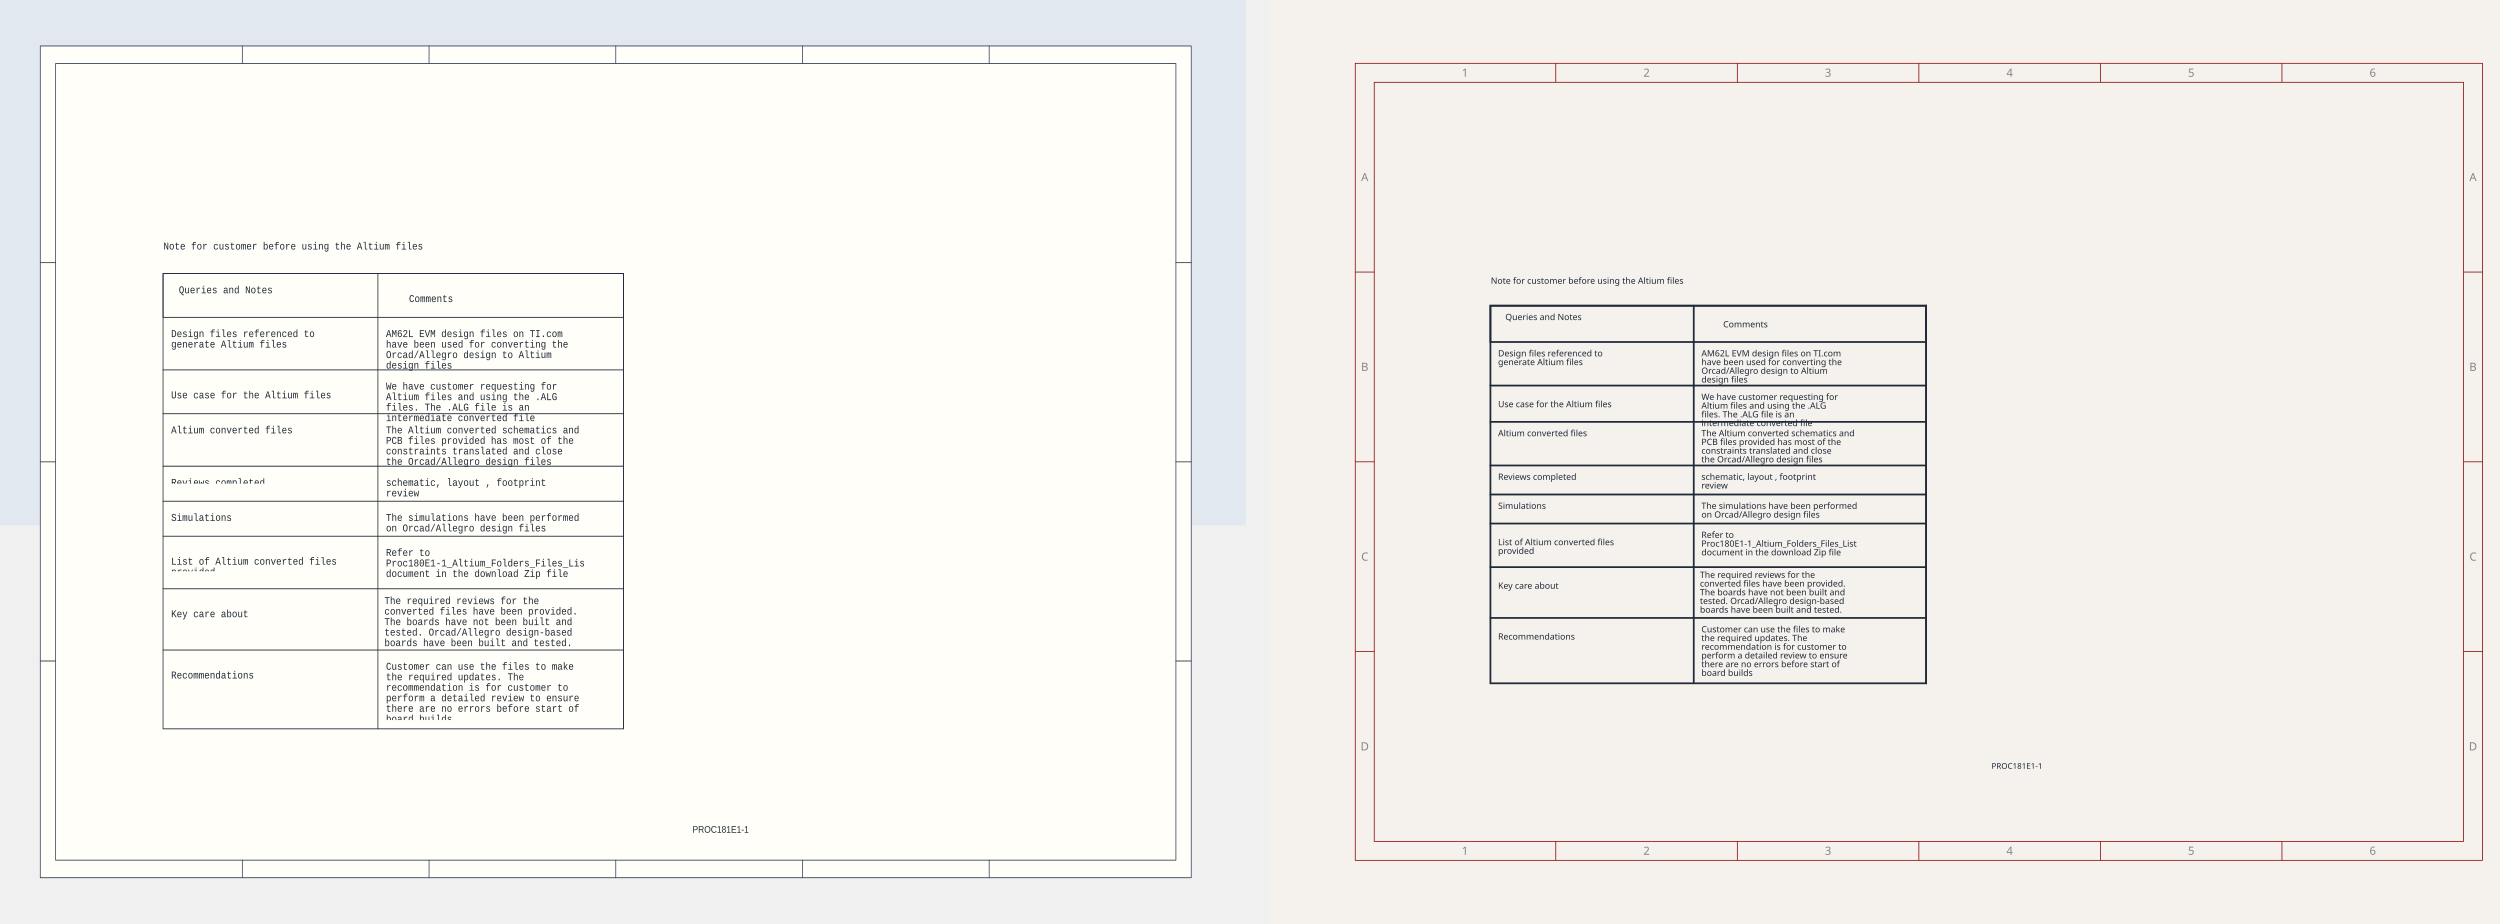
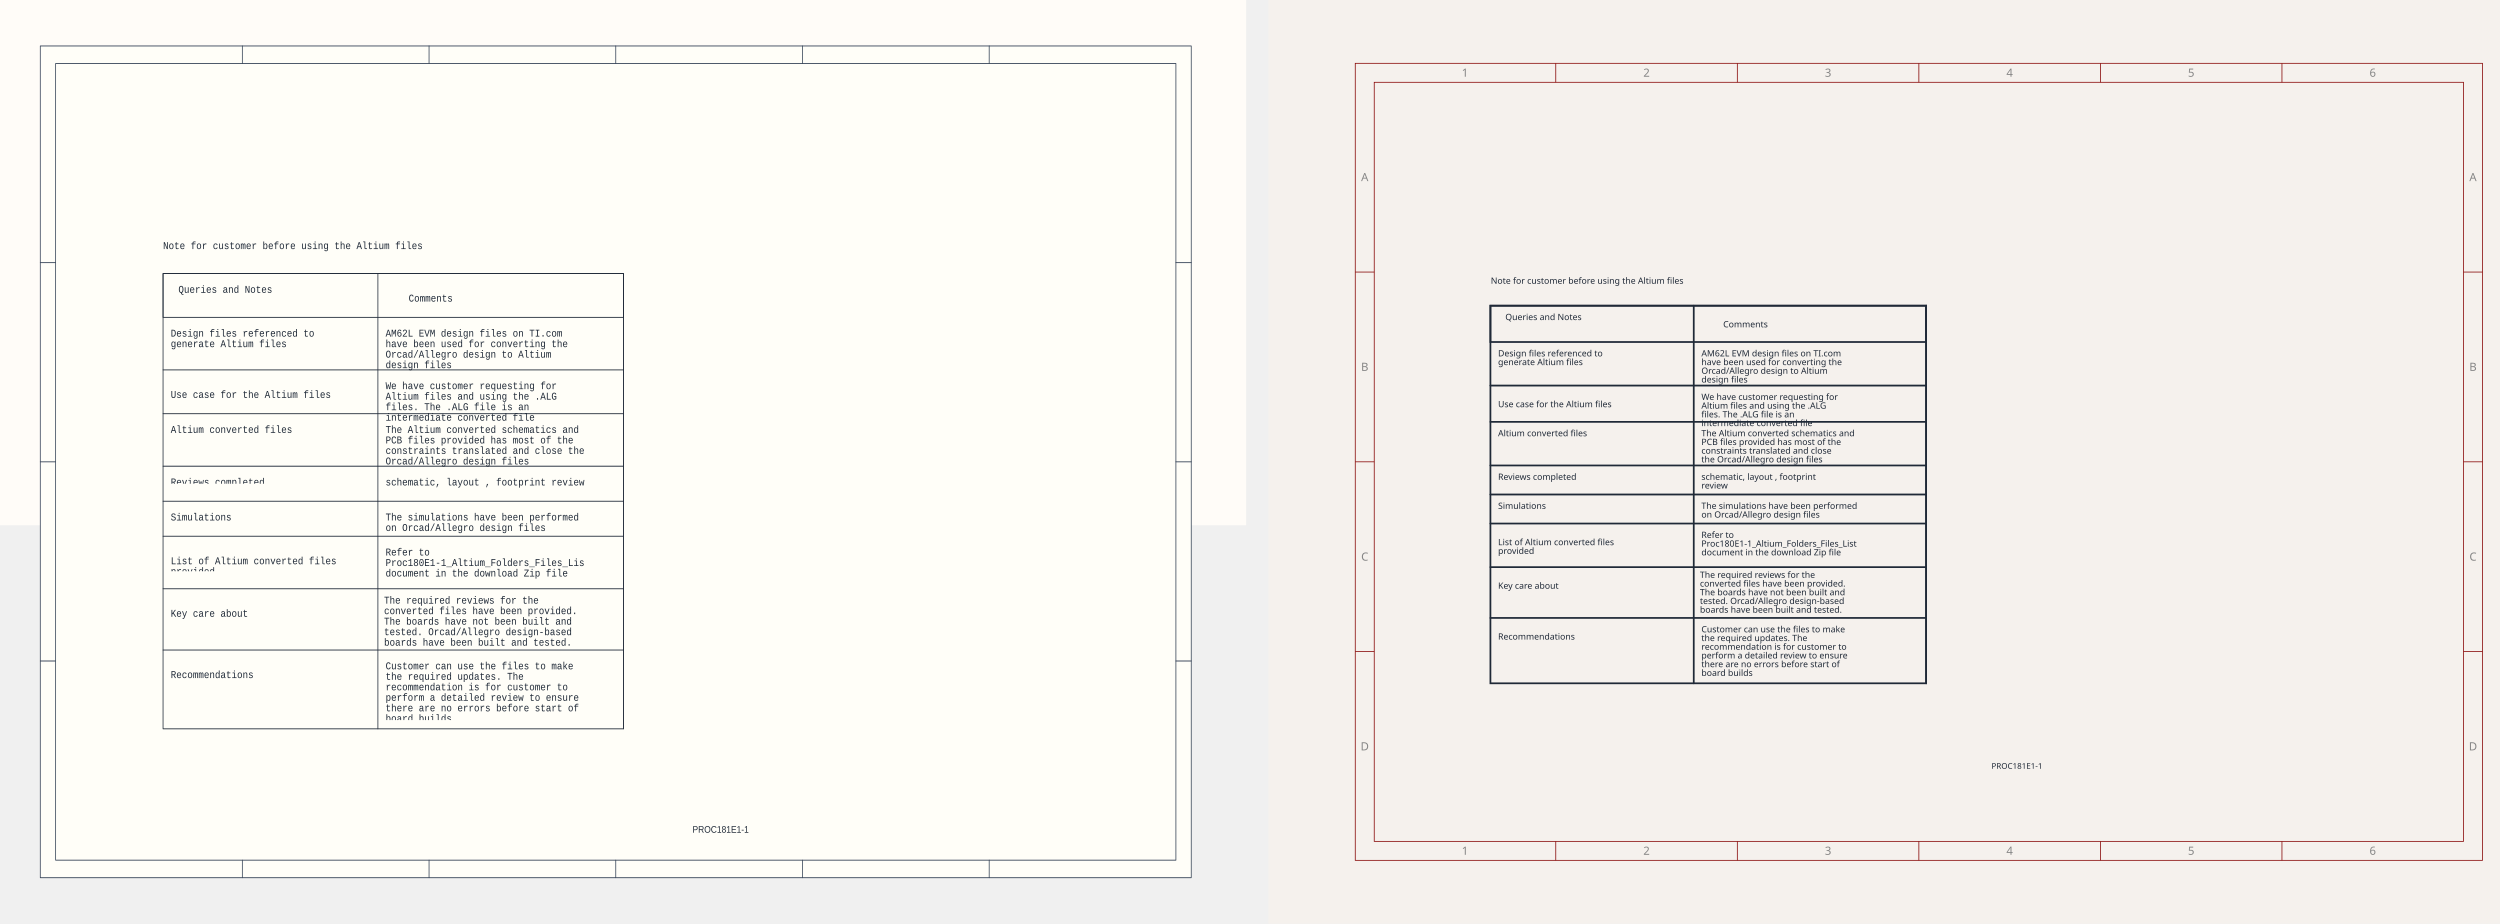
<svg xmlns="http://www.w3.org/2000/svg" width="1624" height="600" viewBox="0 0 1624 600" aria-label="TI TMDS62LEVM Rev. B schematic sheet 01: altiumts source on left, Circuit JSON on right" role="img">
  <g transform="translate(0, 0) scale(0.4984424, 0.5687204) translate(0, 0)">
-     <rect width="100%" height="100%" fill="#e2e8f0" />
+     <rect width="100%" height="100%" fill="#fffcf8" />
    <g stroke-linecap="round" stroke-linejoin="round">
      <defs>
        <clipPath id="altium-sheet-paper">
          <rect x="52.5" y="52.5" width="1500" height="950" />
        </clipPath>
      </defs>
      <g data-record="SheetBorder" fill="#fffef8" stroke="#334155" stroke-width="1">
        <rect x="52.5" y="52.5" width="1500" height="950" />
        <rect x="72.5" y="72.5" width="1460" height="910" fill="none" />
        <path d="M 315.833 52.5 V 72.5 M 315.833 982.5 V 1002.5" />
        <path d="M 559.167 52.5 V 72.5 M 559.167 982.5 V 1002.5" />
        <path d="M 802.5 52.5 V 72.5 M 802.5 982.5 V 1002.5" />
        <path d="M 1045.833 52.5 V 72.5 M 1045.833 982.5 V 1002.5" />
        <path d="M 1289.167 52.5 V 72.5 M 1289.167 982.5 V 1002.5" />
        <path d="M 52.5 300 H 72.5 M 1532.5 300 H 1552.5" />
        <path d="M 52.5 527.5 H 72.5 M 1532.5 527.5 H 1552.5" />
        <path d="M 52.5 755 H 72.5 M 1532.5 755 H 1552.5" />
      </g>
      <g data-sheet-content="true" clip-path="url(#altium-sheet-paper)">
        <text data-record="4" x="0" y="0" fill="#1f2937" font-family="Arial" font-size="11" font-style="normal" font-weight="normal" text-decoration="none" text-anchor="start" dominant-baseline="text-after-edge" transform="translate(902.5 953.5) rotate(0)">PROC181E1-1</text>
        <rect data-record="14" x="212.5" y="312.5" width="600" height="520" rx="0" fill="none" stroke="#1f2937" stroke-width="1" />
        <rect data-record="14" x="212.5" y="312.5" width="600" height="50" rx="0" fill="none" stroke="#1f2937" stroke-width="1" />
        <polyline data-record="6" points="492.5,312.5 492.5,832.5" fill="none" stroke="#1f2937" stroke-width="1" />
        <polyline data-record="6" points="812.5,312.5 812.5,832.5" fill="none" stroke="#1f2937" stroke-width="1" />
        <g data-record="28">
          <defs>
            <clipPath id="altium-text-frame-VNFZYWQJ">
              <rect x="222.5" y="372.5" width="250" height="30" />
            </clipPath>
          </defs>
-           <text x="223" y="385" fill="#1f2937" text-anchor="start" font-family="Courier New" font-size="12" font-style="normal" font-weight="normal" text-decoration="none" clip-path="url(#altium-text-frame-VNFZYWQJ)">
-             <tspan x="223" dy="0">Design files referenced to</tspan>
-             <tspan x="223" dy="12">generate Altium files</tspan>
+           <text x="222.5" y="384.5" fill="#1f2937" text-anchor="start" font-family="Courier New" font-size="12" font-style="normal" font-weight="normal" text-decoration="none" clip-path="url(#altium-text-frame-VNFZYWQJ)">
+             <tspan x="222.5" dy="0">Design files referenced to</tspan>
+             <tspan x="222.5" dy="12">generate Altium files</tspan>
          </text>
        </g>
        <g data-record="28">
          <defs>
            <clipPath id="altium-text-frame-WDACUCLV">
              <rect x="502.5" y="372.5" width="260" height="70" />
            </clipPath>
          </defs>
-           <text x="503" y="385" fill="#1f2937" text-anchor="start" font-family="Courier New" font-size="12" font-style="normal" font-weight="normal" text-decoration="none" clip-path="url(#altium-text-frame-WDACUCLV)">
-             <tspan x="503" dy="0">AM62L EVM design files on TI.com</tspan>
-             <tspan x="503" dy="12">have been used for converting the</tspan>
-             <tspan x="503" dy="12">Orcad/Allegro design to Altium</tspan>
-             <tspan x="503" dy="12">design files</tspan>
+           <text x="502.5" y="384.5" fill="#1f2937" text-anchor="start" font-family="Courier New" font-size="12" font-style="normal" font-weight="normal" text-decoration="none" clip-path="url(#altium-text-frame-WDACUCLV)">
+             <tspan x="502.5" dy="0">AM62L EVM design files on TI.com</tspan>
+             <tspan x="502.5" dy="12">have been used for converting the</tspan>
+             <tspan x="502.5" dy="12">Orcad/Allegro design to Altium</tspan>
+             <tspan x="502.5" dy="12">design files</tspan>
          </text>
        </g>
        <polyline data-record="6" points="212.5,422.5 812.5,422.5" fill="none" stroke="#1f2937" stroke-width="1" />
        <polyline data-record="6" points="212.5,472.5 812.5,472.5" fill="none" stroke="#1f2937" stroke-width="1" />
        <polyline data-record="6" points="212.5,532.5 812.5,532.5" fill="none" stroke="#1f2937" stroke-width="1" />
        <polyline data-record="6" points="212.5,572.5 812.5,572.5" fill="none" stroke="#1f2937" stroke-width="1" />
        <g data-record="28">
          <defs>
            <clipPath id="altium-text-frame-GICUKJOL">
              <rect x="222.5" y="442.5" width="250" height="20" />
            </clipPath>
          </defs>
-           <text x="223" y="455" fill="#1f2937" text-anchor="start" font-family="Courier New" font-size="12" font-style="normal" font-weight="normal" text-decoration="none" clip-path="url(#altium-text-frame-GICUKJOL)">
-             <tspan x="223" dy="0">Use case for the Altium files</tspan>
+           <text x="222.5" y="454.5" fill="#1f2937" text-anchor="start" font-family="Courier New" font-size="12" font-style="normal" font-weight="normal" text-decoration="none" clip-path="url(#altium-text-frame-GICUKJOL)">
+             <tspan x="222.5" dy="0">Use case for the Altium files</tspan>
          </text>
        </g>
        <g data-record="28">
          <defs>
            <clipPath id="altium-text-frame-KWIYGLCO">
              <rect x="222.5" y="482.5" width="250" height="20" />
            </clipPath>
          </defs>
-           <text x="223" y="495" fill="#1f2937" text-anchor="start" font-family="Courier New" font-size="12" font-style="normal" font-weight="normal" text-decoration="none" clip-path="url(#altium-text-frame-KWIYGLCO)">
-             <tspan x="223" dy="0">Altium converted files</tspan>
+           <text x="222.5" y="494.5" fill="#1f2937" text-anchor="start" font-family="Courier New" font-size="12" font-style="normal" font-weight="normal" text-decoration="none" clip-path="url(#altium-text-frame-KWIYGLCO)">
+             <tspan x="222.5" dy="0">Altium converted files</tspan>
          </text>
        </g>
        <g data-record="28">
          <defs>
            <clipPath id="altium-text-frame-PSKYVZQQ">
              <rect x="222.5" y="542.5" width="250" height="10" />
            </clipPath>
          </defs>
-           <text x="223" y="555" fill="#1f2937" text-anchor="start" font-family="Courier New" font-size="12" font-style="normal" font-weight="normal" text-decoration="none" clip-path="url(#altium-text-frame-PSKYVZQQ)">
-             <tspan x="223" dy="0">Reviews completed</tspan>
+           <text x="222.5" y="554.5" fill="#1f2937" text-anchor="start" font-family="Courier New" font-size="12" font-style="normal" font-weight="normal" text-decoration="none" clip-path="url(#altium-text-frame-PSKYVZQQ)">
+             <tspan x="222.5" dy="0">Reviews completed</tspan>
          </text>
        </g>
        <g data-record="28">
          <defs>
            <clipPath id="altium-text-frame-LDXQWEMM">
              <rect x="222.5" y="582.5" width="250" height="20" />
            </clipPath>
          </defs>
-           <text x="223" y="595" fill="#1f2937" text-anchor="start" font-family="Courier New" font-size="12" font-style="normal" font-weight="normal" text-decoration="none" clip-path="url(#altium-text-frame-LDXQWEMM)">
-             <tspan x="223" dy="0">Simulations</tspan>
+           <text x="222.5" y="594.5" fill="#1f2937" text-anchor="start" font-family="Courier New" font-size="12" font-style="normal" font-weight="normal" text-decoration="none" clip-path="url(#altium-text-frame-LDXQWEMM)">
+             <tspan x="222.5" dy="0">Simulations</tspan>
          </text>
        </g>
        <polyline data-record="6" points="212.5,612.5 812.5,612.5" fill="none" stroke="#1f2937" stroke-width="1" />
        <g data-record="28">
          <defs>
            <clipPath id="altium-text-frame-GVCIFVNY">
              <rect x="222.5" y="632.5" width="250" height="20" />
            </clipPath>
          </defs>
-           <text x="223" y="645" fill="#1f2937" text-anchor="start" font-family="Courier New" font-size="12" font-style="normal" font-weight="normal" text-decoration="none" clip-path="url(#altium-text-frame-GVCIFVNY)">
-             <tspan x="223" dy="0">List of Altium converted files</tspan>
-             <tspan x="223" dy="12">provided</tspan>
+           <text x="222.5" y="644.5" fill="#1f2937" text-anchor="start" font-family="Courier New" font-size="12" font-style="normal" font-weight="normal" text-decoration="none" clip-path="url(#altium-text-frame-GVCIFVNY)">
+             <tspan x="222.5" dy="0">List of Altium converted files</tspan>
+             <tspan x="222.5" dy="12">provided</tspan>
          </text>
        </g>
        <polyline data-record="6" points="212.5,672.5 812.5,672.5" fill="none" stroke="#1f2937" stroke-width="1" />
        <polyline data-record="6" points="212.5,742.5 812.5,742.5" fill="none" stroke="#1f2937" stroke-width="1" />
        <g data-record="28">
          <defs>
            <clipPath id="altium-text-frame-JVLNNDIX">
              <rect x="222.5" y="692.5" width="250" height="20" />
            </clipPath>
          </defs>
-           <text x="223" y="705" fill="#1f2937" text-anchor="start" font-family="Courier New" font-size="12" font-style="normal" font-weight="normal" text-decoration="none" clip-path="url(#altium-text-frame-JVLNNDIX)">
-             <tspan x="223" dy="0">Key care about</tspan>
+           <text x="222.5" y="704.5" fill="#1f2937" text-anchor="start" font-family="Courier New" font-size="12" font-style="normal" font-weight="normal" text-decoration="none" clip-path="url(#altium-text-frame-JVLNNDIX)">
+             <tspan x="222.5" dy="0">Key care about</tspan>
          </text>
        </g>
        <g data-record="28">
          <defs>
            <clipPath id="altium-text-frame-UBSZWHLP">
              <rect x="222.5" y="762.5" width="250" height="20" />
            </clipPath>
          </defs>
-           <text x="223" y="775" fill="#1f2937" text-anchor="start" font-family="Courier New" font-size="12" font-style="normal" font-weight="normal" text-decoration="none" clip-path="url(#altium-text-frame-UBSZWHLP)">
-             <tspan x="223" dy="0">Recommendations</tspan>
+           <text x="222.5" y="774.5" fill="#1f2937" text-anchor="start" font-family="Courier New" font-size="12" font-style="normal" font-weight="normal" text-decoration="none" clip-path="url(#altium-text-frame-UBSZWHLP)">
+             <tspan x="222.5" dy="0">Recommendations</tspan>
          </text>
        </g>
        <g data-record="28">
          <defs>
            <clipPath id="altium-text-frame-QZDYVISA">
              <rect x="502.5" y="432.5" width="260" height="70" />
            </clipPath>
          </defs>
-           <text x="503" y="445" fill="#1f2937" text-anchor="start" font-family="Courier New" font-size="12" font-style="normal" font-weight="normal" text-decoration="none" clip-path="url(#altium-text-frame-QZDYVISA)">
-             <tspan x="503" dy="0">We have customer requesting for</tspan>
-             <tspan x="503" dy="12">Altium files and using the .ALG</tspan>
-             <tspan x="503" dy="12">files. The .ALG file is an</tspan>
-             <tspan x="503" dy="12">intermediate converted file</tspan>
+           <text x="502.5" y="444.5" fill="#1f2937" text-anchor="start" font-family="Courier New" font-size="12" font-style="normal" font-weight="normal" text-decoration="none" clip-path="url(#altium-text-frame-QZDYVISA)">
+             <tspan x="502.5" dy="0">We have customer requesting for</tspan>
+             <tspan x="502.5" dy="12">Altium files and using the .ALG</tspan>
+             <tspan x="502.5" dy="12">files. The .ALG file is an</tspan>
+             <tspan x="502.5" dy="12">intermediate converted file</tspan>
          </text>
        </g>
        <g data-record="28">
          <defs>
            <clipPath id="altium-text-frame-QRGTJQXI">
              <rect x="502.5" y="482.5" width="260" height="70" />
            </clipPath>
          </defs>
-           <text x="503" y="495" fill="#1f2937" text-anchor="start" font-family="Courier New" font-size="12" font-style="normal" font-weight="normal" text-decoration="none" clip-path="url(#altium-text-frame-QRGTJQXI)">
-             <tspan x="503" dy="0">The Altium converted schematics and</tspan>
-             <tspan x="503" dy="12">PCB files provided has most of the</tspan>
-             <tspan x="503" dy="12">constraints translated and close</tspan>
-             <tspan x="503" dy="12">the Orcad/Allegro design files</tspan>
+           <text x="502.5" y="494.5" fill="#1f2937" text-anchor="start" font-family="Courier New" font-size="12" font-style="normal" font-weight="normal" text-decoration="none" clip-path="url(#altium-text-frame-QRGTJQXI)">
+             <tspan x="502.5" dy="0">The Altium converted schematics and</tspan>
+             <tspan x="502.5" dy="12">PCB files provided has most of the</tspan>
+             <tspan x="502.5" dy="12">constraints translated and close the</tspan>
+             <tspan x="502.5" dy="12">Orcad/Allegro design files</tspan>
          </text>
        </g>
        <g data-record="28">
          <defs>
            <clipPath id="altium-text-frame-GWZJKZKJ">
              <rect x="502.5" y="542.5" width="260" height="30" />
            </clipPath>
          </defs>
-           <text x="503" y="555" fill="#1f2937" text-anchor="start" font-family="Courier New" font-size="12" font-style="normal" font-weight="normal" text-decoration="none" clip-path="url(#altium-text-frame-GWZJKZKJ)">
-             <tspan x="503" dy="0">schematic, layout , footprint</tspan>
-             <tspan x="503" dy="12">review</tspan>
+           <text x="502.5" y="554.5" fill="#1f2937" text-anchor="start" font-family="Courier New" font-size="12" font-style="normal" font-weight="normal" text-decoration="none" clip-path="url(#altium-text-frame-GWZJKZKJ)">
+             <tspan x="502.5" dy="0">schematic, layout , footprint review</tspan>
          </text>
        </g>
        <g data-record="28">
          <defs>
            <clipPath id="altium-text-frame-PLJSUCKK">
              <rect x="502.5" y="582.5" width="260" height="30" />
            </clipPath>
          </defs>
-           <text x="503" y="595" fill="#1f2937" text-anchor="start" font-family="Courier New" font-size="12" font-style="normal" font-weight="normal" text-decoration="none" clip-path="url(#altium-text-frame-PLJSUCKK)">
-             <tspan x="503" dy="0">The simulations have been performed</tspan>
-             <tspan x="503" dy="12">on Orcad/Allegro design files</tspan>
+           <text x="502.5" y="594.5" fill="#1f2937" text-anchor="start" font-family="Courier New" font-size="12" font-style="normal" font-weight="normal" text-decoration="none" clip-path="url(#altium-text-frame-PLJSUCKK)">
+             <tspan x="502.5" dy="0">The simulations have been performed</tspan>
+             <tspan x="502.5" dy="12">on Orcad/Allegro design files</tspan>
          </text>
        </g>
        <g data-record="28">
          <defs>
            <clipPath id="altium-text-frame-AUQLVQKB">
              <rect x="502.5" y="622.5" width="260" height="40" />
            </clipPath>
          </defs>
-           <text x="503" y="635" fill="#1f2937" text-anchor="start" font-family="Courier New" font-size="12" font-style="normal" font-weight="normal" text-decoration="none" clip-path="url(#altium-text-frame-AUQLVQKB)">
-             <tspan x="503" dy="0">Refer to</tspan>
-             <tspan x="503" dy="12">Proc180E1-1_Altium_Folders_Files_List</tspan>
-             <tspan x="503" dy="12">document in the download Zip file</tspan>
+           <text x="502.5" y="634.5" fill="#1f2937" text-anchor="start" font-family="Courier New" font-size="12" font-style="normal" font-weight="normal" text-decoration="none" clip-path="url(#altium-text-frame-AUQLVQKB)">
+             <tspan x="502.5" dy="0">Refer to</tspan>
+             <tspan x="502.5" dy="12">Proc180E1-1_Altium_Folders_Files_List</tspan>
+             <tspan x="502.5" dy="12">document in the download Zip file</tspan>
          </text>
        </g>
        <g data-record="28">
          <defs>
            <clipPath id="altium-text-frame-DKWWXPOE">
              <rect x="500.5" y="677.5" width="260" height="70" />
            </clipPath>
          </defs>
-           <text x="501" y="690" fill="#1f2937" text-anchor="start" font-family="Courier New" font-size="12" font-style="normal" font-weight="normal" text-decoration="none" clip-path="url(#altium-text-frame-DKWWXPOE)">
-             <tspan x="501" dy="0">The required reviews for the</tspan>
-             <tspan x="501" dy="12">converted files have been provided.</tspan>
-             <tspan x="501" dy="12">The boards have not been built and</tspan>
-             <tspan x="501" dy="12">tested. Orcad/Allegro design-based</tspan>
-             <tspan x="501" dy="12">boards have been built and tested.</tspan>
+           <text x="500.5" y="689.5" fill="#1f2937" text-anchor="start" font-family="Courier New" font-size="12" font-style="normal" font-weight="normal" text-decoration="none" clip-path="url(#altium-text-frame-DKWWXPOE)">
+             <tspan x="500.5" dy="0">The required reviews for the</tspan>
+             <tspan x="500.5" dy="12">converted files have been provided.</tspan>
+             <tspan x="500.5" dy="12">The boards have not been built and</tspan>
+             <tspan x="500.5" dy="12">tested. Orcad/Allegro design-based</tspan>
+             <tspan x="500.5" dy="12">boards have been built and tested.</tspan>
          </text>
        </g>
        <g data-record="28">
          <defs>
            <clipPath id="altium-text-frame-DJTAIBER">
              <rect x="502.5" y="752.5" width="260" height="70" />
            </clipPath>
          </defs>
-           <text x="503" y="765" fill="#1f2937" text-anchor="start" font-family="Courier New" font-size="12" font-style="normal" font-weight="normal" text-decoration="none" clip-path="url(#altium-text-frame-DJTAIBER)">
-             <tspan x="503" dy="0">Customer can use the files to make</tspan>
-             <tspan x="503" dy="12">the required updates. The</tspan>
-             <tspan x="503" dy="12">recommendation is for customer to</tspan>
-             <tspan x="503" dy="12">perform a detailed review to ensure</tspan>
-             <tspan x="503" dy="12">there are no errors before start of</tspan>
-             <tspan x="503" dy="12">board builds</tspan>
+           <text x="502.5" y="764.5" fill="#1f2937" text-anchor="start" font-family="Courier New" font-size="12" font-style="normal" font-weight="normal" text-decoration="none" clip-path="url(#altium-text-frame-DJTAIBER)">
+             <tspan x="502.5" dy="0">Customer can use the files to make</tspan>
+             <tspan x="502.5" dy="12">the required updates. The</tspan>
+             <tspan x="502.5" dy="12">recommendation is for customer to</tspan>
+             <tspan x="502.5" dy="12">perform a detailed review to ensure</tspan>
+             <tspan x="502.5" dy="12">there are no errors before start of</tspan>
+             <tspan x="502.5" dy="12">board builds</tspan>
          </text>
        </g>
        <g data-record="28">
          <defs>
            <clipPath id="altium-text-frame-PUIJZZFO">
              <rect x="532.5" y="332.5" width="260" height="20" />
            </clipPath>
          </defs>
-           <text x="533" y="345" fill="#1f2937" text-anchor="start" font-family="Courier New" font-size="12" font-style="normal" font-weight="normal" text-decoration="none" clip-path="url(#altium-text-frame-PUIJZZFO)">
-             <tspan x="533" dy="0">Comments</tspan>
+           <text x="532.5" y="344.5" fill="#1f2937" text-anchor="start" font-family="Courier New" font-size="12" font-style="normal" font-weight="normal" text-decoration="none" clip-path="url(#altium-text-frame-PUIJZZFO)">
+             <tspan x="532.5" dy="0">Comments</tspan>
          </text>
        </g>
        <g data-record="28">
          <defs>
            <clipPath id="altium-text-frame-GWSOAMNP">
              <rect x="232.5" y="322.5" width="260" height="20" />
            </clipPath>
          </defs>
-           <text x="233" y="335" fill="#1f2937" text-anchor="start" font-family="Courier New" font-size="12" font-style="normal" font-weight="normal" text-decoration="none" clip-path="url(#altium-text-frame-GWSOAMNP)">
-             <tspan x="233" dy="0">Queries and Notes</tspan>
+           <text x="232.5" y="334.5" fill="#1f2937" text-anchor="start" font-family="Courier New" font-size="12" font-style="normal" font-weight="normal" text-decoration="none" clip-path="url(#altium-text-frame-GWSOAMNP)">
+             <tspan x="232.5" dy="0">Queries and Notes</tspan>
          </text>
        </g>
        <g data-record="28">
          <defs>
            <clipPath id="altium-text-frame-IHMTKUGW">
              <rect x="212.5" y="272.5" width="350" height="20" />
            </clipPath>
          </defs>
-           <text x="213" y="285" fill="#1f2937" text-anchor="start" font-family="Courier New" font-size="12" font-style="normal" font-weight="normal" text-decoration="none" clip-path="url(#altium-text-frame-IHMTKUGW)">
-             <tspan x="213" dy="0">Note for customer before using the Altium files</tspan>
+           <text x="212.5" y="284.5" fill="#1f2937" text-anchor="start" font-family="Courier New" font-size="12" font-style="normal" font-weight="normal" text-decoration="none" clip-path="url(#altium-text-frame-IHMTKUGW)">
+             <tspan x="212.5" dy="0">Note for customer before using the Altium files</tspan>
          </text>
        </g>
      </g>
    </g>
  </g>
  <g transform="translate(824, 0)">
    <style>
              .boundary { fill: rgb(245, 241, 237); }
              .schematic-boundary { fill: none; stroke: #fff; }
              .component { fill: none; stroke: rgb(132, 0, 0); }
              .chip { fill: rgb(255, 255, 194); stroke: rgb(132, 0, 0); }
              .component-pin { fill: none; stroke: rgb(132, 0, 0); }
              .text { font-family: sans-serif; fill: rgb(0, 150, 0); }
              .pin-number { fill: rgb(169, 0, 0); }
              .port-label { fill: rgb(0, 100, 100); }
              .component-name { fill: rgb(0, 100, 100); }

            </style>
    <rect class="boundary" x="0" y="0" width="800" height="600" />
    <g class="schematic-sheet" data-circuit-json-type="schematic_sheet" data-schematic-sheet-id="schematic_sheet_altium__stack1">
      <rect class="sch-rect" x="56.373" y="41.127" width="732.241" height="517.746" fill="none" stroke="rgb(132, 0, 0)" stroke-width="0.493" data-schematic-rect-id="schematic_sheet_altium_outer__stack1" />
      <rect class="sch-rect" x="68.7" y="53.454" width="707.586" height="493.092" fill="none" stroke="rgb(132, 0, 0)" stroke-width="0.493" data-schematic-rect-id="schematic_sheet_altium_inner__stack1" />
      <line class="sch-line" x1="186.631" y1="41.127" x2="186.631" y2="53.454" stroke="rgb(132, 0, 0)" stroke-width="0.493" data-schematic-line-id="schematic_sheet_altium_top_column_1__stack1" />
      <line class="sch-line" x1="186.631" y1="558.873" x2="186.631" y2="546.546" stroke="rgb(132, 0, 0)" stroke-width="0.493" data-schematic-line-id="schematic_sheet_altium_bottom_column_1__stack1" />
      <line class="sch-line" x1="304.563" y1="41.127" x2="304.563" y2="53.454" stroke="rgb(132, 0, 0)" stroke-width="0.493" data-schematic-line-id="schematic_sheet_altium_top_column_2__stack1" />
      <line class="sch-line" x1="304.563" y1="558.873" x2="304.563" y2="546.546" stroke="rgb(132, 0, 0)" stroke-width="0.493" data-schematic-line-id="schematic_sheet_altium_bottom_column_2__stack1" />
      <line class="sch-line" x1="422.494" y1="41.127" x2="422.494" y2="53.454" stroke="rgb(132, 0, 0)" stroke-width="0.493" data-schematic-line-id="schematic_sheet_altium_top_column_3__stack1" />
      <line class="sch-line" x1="422.494" y1="558.873" x2="422.494" y2="546.546" stroke="rgb(132, 0, 0)" stroke-width="0.493" data-schematic-line-id="schematic_sheet_altium_bottom_column_3__stack1" />
      <line class="sch-line" x1="540.425" y1="41.127" x2="540.425" y2="53.454" stroke="rgb(132, 0, 0)" stroke-width="0.493" data-schematic-line-id="schematic_sheet_altium_top_column_4__stack1" />
      <line class="sch-line" x1="540.425" y1="558.873" x2="540.425" y2="546.546" stroke="rgb(132, 0, 0)" stroke-width="0.493" data-schematic-line-id="schematic_sheet_altium_bottom_column_4__stack1" />
      <line class="sch-line" x1="658.356" y1="41.127" x2="658.356" y2="53.454" stroke="rgb(132, 0, 0)" stroke-width="0.493" data-schematic-line-id="schematic_sheet_altium_top_column_5__stack1" />
      <line class="sch-line" x1="658.356" y1="558.873" x2="658.356" y2="546.546" stroke="rgb(132, 0, 0)" stroke-width="0.493" data-schematic-line-id="schematic_sheet_altium_bottom_column_5__stack1" />
      <line class="sch-line" x1="56.373" y1="423.273" x2="68.7" y2="423.273" stroke="rgb(132, 0, 0)" stroke-width="0.493" data-schematic-line-id="schematic_sheet_altium_left_row_1__stack1" />
      <line class="sch-line" x1="788.614" y1="423.273" x2="776.287" y2="423.273" stroke="rgb(132, 0, 0)" stroke-width="0.493" data-schematic-line-id="schematic_sheet_altium_right_row_1__stack1" />
      <line class="sch-line" x1="56.373" y1="300" x2="68.7" y2="300" stroke="rgb(132, 0, 0)" stroke-width="0.493" data-schematic-line-id="schematic_sheet_altium_left_row_2__stack1" />
      <line class="sch-line" x1="788.614" y1="300" x2="776.287" y2="300" stroke="rgb(132, 0, 0)" stroke-width="0.493" data-schematic-line-id="schematic_sheet_altium_right_row_2__stack1" />
      <line class="sch-line" x1="56.373" y1="176.727" x2="68.7" y2="176.727" stroke="rgb(132, 0, 0)" stroke-width="0.493" data-schematic-line-id="schematic_sheet_altium_left_row_3__stack1" />
      <line class="sch-line" x1="788.614" y1="176.727" x2="776.287" y2="176.727" stroke="rgb(132, 0, 0)" stroke-width="0.493" data-schematic-line-id="schematic_sheet_altium_right_row_3__stack1" />
      <text class="sch-text" x="127.666" y="47.291" fill="rgb(132, 132, 132)" text-anchor="middle" dominant-baseline="middle" font-family="sans-serif" font-size="7.396px" transform="rotate(0, 127.666, 47.29059)">1</text>
      <text class="sch-text" x="127.666" y="552.709" fill="rgb(132, 132, 132)" text-anchor="middle" dominant-baseline="middle" font-family="sans-serif" font-size="7.396px" transform="rotate(0, 127.666, 552.7094)">1</text>
      <text class="sch-text" x="245.597" y="47.291" fill="rgb(132, 132, 132)" text-anchor="middle" dominant-baseline="middle" font-family="sans-serif" font-size="7.396px" transform="rotate(0, 245.597, 47.29059)">2</text>
      <text class="sch-text" x="245.597" y="552.709" fill="rgb(132, 132, 132)" text-anchor="middle" dominant-baseline="middle" font-family="sans-serif" font-size="7.396px" transform="rotate(0, 245.597, 552.7094)">2</text>
      <text class="sch-text" x="363.528" y="47.291" fill="rgb(132, 132, 132)" text-anchor="middle" dominant-baseline="middle" font-family="sans-serif" font-size="7.396px" transform="rotate(0, 363.5281, 47.29059)">3</text>
      <text class="sch-text" x="363.528" y="552.709" fill="rgb(132, 132, 132)" text-anchor="middle" dominant-baseline="middle" font-family="sans-serif" font-size="7.396px" transform="rotate(0, 363.5281, 552.7094)">3</text>
      <text class="sch-text" x="481.459" y="47.291" fill="rgb(132, 132, 132)" text-anchor="middle" dominant-baseline="middle" font-family="sans-serif" font-size="7.396px" transform="rotate(0, 481.4591, 47.29059)">4</text>
      <text class="sch-text" x="481.459" y="552.709" fill="rgb(132, 132, 132)" text-anchor="middle" dominant-baseline="middle" font-family="sans-serif" font-size="7.396px" transform="rotate(0, 481.4591, 552.7094)">4</text>
      <text class="sch-text" x="599.39" y="47.291" fill="rgb(132, 132, 132)" text-anchor="middle" dominant-baseline="middle" font-family="sans-serif" font-size="7.396px" transform="rotate(0, 599.3902, 47.29059)">5</text>
      <text class="sch-text" x="599.39" y="552.709" fill="rgb(132, 132, 132)" text-anchor="middle" dominant-baseline="middle" font-family="sans-serif" font-size="7.396px" transform="rotate(0, 599.3902, 552.7094)">5</text>
      <text class="sch-text" x="717.321" y="47.291" fill="rgb(132, 132, 132)" text-anchor="middle" dominant-baseline="middle" font-family="sans-serif" font-size="7.396px" transform="rotate(0, 717.3213, 47.29059)">6</text>
      <text class="sch-text" x="717.321" y="552.709" fill="rgb(132, 132, 132)" text-anchor="middle" dominant-baseline="middle" font-family="sans-serif" font-size="7.396px" transform="rotate(0, 717.3213, 552.7094)">6</text>
      <text class="sch-text" x="62.537" y="115.091" fill="rgb(132, 132, 132)" text-anchor="middle" dominant-baseline="middle" font-family="sans-serif" font-size="7.396px" transform="rotate(0, 62.53678, 115.0907)">A</text>
      <text class="sch-text" x="782.45" y="115.091" fill="rgb(132, 132, 132)" text-anchor="middle" dominant-baseline="middle" font-family="sans-serif" font-size="7.396px" transform="rotate(0, 782.4504, 115.0907)">A</text>
      <text class="sch-text" x="62.537" y="238.364" fill="rgb(132, 132, 132)" text-anchor="middle" dominant-baseline="middle" font-family="sans-serif" font-size="7.396px" transform="rotate(0, 62.53678, 238.3636)">B</text>
      <text class="sch-text" x="782.45" y="238.364" fill="rgb(132, 132, 132)" text-anchor="middle" dominant-baseline="middle" font-family="sans-serif" font-size="7.396px" transform="rotate(0, 782.4504, 238.3636)">B</text>
      <text class="sch-text" x="62.537" y="361.636" fill="rgb(132, 132, 132)" text-anchor="middle" dominant-baseline="middle" font-family="sans-serif" font-size="7.396px" transform="rotate(0, 62.53678, 361.6364)">C</text>
      <text class="sch-text" x="782.45" y="361.636" fill="rgb(132, 132, 132)" text-anchor="middle" dominant-baseline="middle" font-family="sans-serif" font-size="7.396px" transform="rotate(0, 782.4504, 361.6364)">C</text>
      <text class="sch-text" x="62.537" y="484.909" fill="rgb(132, 132, 132)" text-anchor="middle" dominant-baseline="middle" font-family="sans-serif" font-size="7.396px" transform="rotate(0, 62.53678, 484.9093)">D</text>
      <text class="sch-text" x="782.45" y="484.909" fill="rgb(132, 132, 132)" text-anchor="middle" dominant-baseline="middle" font-family="sans-serif" font-size="7.396px" transform="rotate(0, 782.4504, 484.9093)">D</text>
    </g>
    <rect class="sch-rect" x="144.176" y="198.579" width="283.035" height="245.297" fill="none" stroke="#1f2937" stroke-width="1.139" data-schematic-rect-id="schematic_rect_altium_29__stack1" />
    <rect class="sch-rect" x="144.176" y="198.579" width="283.035" height="23.586" fill="none" stroke="#1f2937" stroke-width="1.139" data-schematic-rect-id="schematic_rect_altium_30__stack1" />
    <path class="sch-path" d="M 276.259 198.579 L 276.259 443.876" stroke="#1f2937" stroke-width="1.139" fill="none" stroke-linecap="round" stroke-linejoin="round" />
    <path class="sch-path" d="M 427.211 198.579 L 427.211 443.876" stroke="#1f2937" stroke-width="1.139" fill="none" stroke-linecap="round" stroke-linejoin="round" />
    <path class="sch-path" d="M 144.176 250.469 L 427.211 250.469" stroke="#1f2937" stroke-width="1.139" fill="none" stroke-linecap="round" stroke-linejoin="round" />
    <path class="sch-path" d="M 144.176 274.055 L 427.211 274.055" stroke="#1f2937" stroke-width="1.139" fill="none" stroke-linecap="round" stroke-linejoin="round" />
    <path class="sch-path" d="M 144.176 302.359 L 427.211 302.359" stroke="#1f2937" stroke-width="1.139" fill="none" stroke-linecap="round" stroke-linejoin="round" />
    <path class="sch-path" d="M 144.176 321.228 L 427.211 321.228" stroke="#1f2937" stroke-width="1.139" fill="none" stroke-linecap="round" stroke-linejoin="round" />
    <path class="sch-path" d="M 144.176 340.097 L 427.211 340.097" stroke="#1f2937" stroke-width="1.139" fill="none" stroke-linecap="round" stroke-linejoin="round" />
    <path class="sch-path" d="M 144.176 368.4 L 427.211 368.4" stroke="#1f2937" stroke-width="1.139" fill="none" stroke-linecap="round" stroke-linejoin="round" />
    <path class="sch-path" d="M 144.176 401.421 L 427.211 401.421" stroke="#1f2937" stroke-width="1.139" fill="none" stroke-linecap="round" stroke-linejoin="round" />
    <text class="sch-text" x="469.666" y="500.955" fill="#1f2937" text-anchor="start" dominant-baseline="ideographic" font-family="sans-serif" font-size="5.189px" transform="rotate(0, 469.666, 500.9545)">PROC181E1-1</text>
    <text class="sch-text" x="149.129" y="227.119" fill="#1f2937" text-anchor="start" dominant-baseline="hanging" font-family="sans-serif" font-size="5.661px" transform="rotate(0, 149.1294, 227.1186)">Design files referenced to</text>
    <text class="sch-text" x="149.129" y="232.779" fill="#1f2937" text-anchor="start" dominant-baseline="hanging" font-family="sans-serif" font-size="5.661px" transform="rotate(0, 149.1294, 232.7793)">generate Altium files</text>
    <text class="sch-text" x="281.212" y="227.119" fill="#1f2937" text-anchor="start" dominant-baseline="hanging" font-family="sans-serif" font-size="5.661px" transform="rotate(0, 281.2122, 227.1186)">AM62L EVM design files on TI.com</text>
    <text class="sch-text" x="281.212" y="232.779" fill="#1f2937" text-anchor="start" dominant-baseline="hanging" font-family="sans-serif" font-size="5.661px" transform="rotate(0, 281.2122, 232.7793)">have been used for converting the</text>
    <text class="sch-text" x="281.212" y="238.44" fill="#1f2937" text-anchor="start" dominant-baseline="hanging" font-family="sans-serif" font-size="5.661px" transform="rotate(0, 281.2122, 238.44)">Orcad/Allegro design to Altium</text>
    <text class="sch-text" x="281.212" y="244.101" fill="#1f2937" text-anchor="start" dominant-baseline="hanging" font-family="sans-serif" font-size="5.661px" transform="rotate(0, 281.2122, 244.1007)">design files</text>
    <text class="sch-text" x="149.129" y="260.139" fill="#1f2937" text-anchor="start" dominant-baseline="hanging" font-family="sans-serif" font-size="5.661px" transform="rotate(0, 149.1294, 260.1393)">Use case for the Altium files</text>
    <text class="sch-text" x="149.129" y="279.008" fill="#1f2937" text-anchor="start" dominant-baseline="hanging" font-family="sans-serif" font-size="5.661px" transform="rotate(0, 149.1294, 279.0083)">Altium converted files</text>
    <text class="sch-text" x="149.129" y="307.312" fill="#1f2937" text-anchor="start" dominant-baseline="hanging" font-family="sans-serif" font-size="5.661px" transform="rotate(0, 149.1294, 307.3117)">Reviews completed</text>
    <text class="sch-text" x="149.129" y="326.181" fill="#1f2937" text-anchor="start" dominant-baseline="hanging" font-family="sans-serif" font-size="5.661px" transform="rotate(0, 149.1294, 326.1807)">Simulations</text>
    <text class="sch-text" x="149.129" y="349.767" fill="#1f2937" text-anchor="start" dominant-baseline="hanging" font-family="sans-serif" font-size="5.661px" transform="rotate(0, 149.1294, 349.7669)">List of Altium converted files</text>
    <text class="sch-text" x="149.129" y="355.428" fill="#1f2937" text-anchor="start" dominant-baseline="hanging" font-family="sans-serif" font-size="5.661px" transform="rotate(0, 149.1294, 355.4276)">provided</text>
    <text class="sch-text" x="149.129" y="378.07" fill="#1f2937" text-anchor="start" dominant-baseline="hanging" font-family="sans-serif" font-size="5.661px" transform="rotate(0, 149.1294, 378.0704)">Key care about</text>
    <text class="sch-text" x="149.129" y="411.091" fill="#1f2937" text-anchor="start" dominant-baseline="hanging" font-family="sans-serif" font-size="5.661px" transform="rotate(0, 149.1294, 411.0911)">Recommendations</text>
    <text class="sch-text" x="281.212" y="255.422" fill="#1f2937" text-anchor="start" dominant-baseline="hanging" font-family="sans-serif" font-size="5.661px" transform="rotate(0, 281.2122, 255.4221)">We have customer requesting for</text>
    <text class="sch-text" x="281.212" y="261.083" fill="#1f2937" text-anchor="start" dominant-baseline="hanging" font-family="sans-serif" font-size="5.661px" transform="rotate(0, 281.2122, 261.0828)">Altium files and using the .ALG</text>
    <text class="sch-text" x="281.212" y="266.743" fill="#1f2937" text-anchor="start" dominant-baseline="hanging" font-family="sans-serif" font-size="5.661px" transform="rotate(0, 281.2122, 266.7434)">files. The .ALG file is an</text>
    <text class="sch-text" x="281.212" y="272.404" fill="#1f2937" text-anchor="start" dominant-baseline="hanging" font-family="sans-serif" font-size="5.661px" transform="rotate(0, 281.2122, 272.4041)">intermediate converted file</text>
    <text class="sch-text" x="281.212" y="279.008" fill="#1f2937" text-anchor="start" dominant-baseline="hanging" font-family="sans-serif" font-size="5.661px" transform="rotate(0, 281.2122, 279.0083)">The Altium converted schematics and</text>
    <text class="sch-text" x="281.212" y="284.669" fill="#1f2937" text-anchor="start" dominant-baseline="hanging" font-family="sans-serif" font-size="5.661px" transform="rotate(0, 281.2122, 284.669)">PCB files provided has most of the</text>
    <text class="sch-text" x="281.212" y="290.33" fill="#1f2937" text-anchor="start" dominant-baseline="hanging" font-family="sans-serif" font-size="5.661px" transform="rotate(0, 281.2122, 290.3297)">constraints translated and close</text>
    <text class="sch-text" x="281.212" y="295.99" fill="#1f2937" text-anchor="start" dominant-baseline="hanging" font-family="sans-serif" font-size="5.661px" transform="rotate(0, 281.2122, 295.9903)">the Orcad/Allegro design files</text>
    <text class="sch-text" x="281.212" y="307.312" fill="#1f2937" text-anchor="start" dominant-baseline="hanging" font-family="sans-serif" font-size="5.661px" transform="rotate(0, 281.2122, 307.3117)">schematic, layout , footprint</text>
    <text class="sch-text" x="281.212" y="312.972" fill="#1f2937" text-anchor="start" dominant-baseline="hanging" font-family="sans-serif" font-size="5.661px" transform="rotate(0, 281.2122, 312.9724)">review</text>
    <text class="sch-text" x="281.212" y="326.181" fill="#1f2937" text-anchor="start" dominant-baseline="hanging" font-family="sans-serif" font-size="5.661px" transform="rotate(0, 281.2122, 326.1807)">The simulations have been performed</text>
    <text class="sch-text" x="281.212" y="331.841" fill="#1f2937" text-anchor="start" dominant-baseline="hanging" font-family="sans-serif" font-size="5.661px" transform="rotate(0, 281.2122, 331.8414)">on Orcad/Allegro design files</text>
    <text class="sch-text" x="281.212" y="345.05" fill="#1f2937" text-anchor="start" dominant-baseline="hanging" font-family="sans-serif" font-size="5.661px" transform="rotate(0, 281.2122, 345.0497)">Refer to</text>
    <text class="sch-text" x="281.212" y="350.71" fill="#1f2937" text-anchor="start" dominant-baseline="hanging" font-family="sans-serif" font-size="5.661px" transform="rotate(0, 281.2122, 350.7104)">Proc180E1-1_Altium_Folders_Files_List</text>
    <text class="sch-text" x="281.212" y="356.371" fill="#1f2937" text-anchor="start" dominant-baseline="hanging" font-family="sans-serif" font-size="5.661px" transform="rotate(0, 281.2122, 356.371)">document in the download Zip file</text>
    <text class="sch-text" x="280.269" y="370.994" fill="#1f2937" text-anchor="start" dominant-baseline="hanging" font-family="sans-serif" font-size="5.661px" transform="rotate(0, 280.2687, 370.9945)">The required reviews for the</text>
    <text class="sch-text" x="280.269" y="376.655" fill="#1f2937" text-anchor="start" dominant-baseline="hanging" font-family="sans-serif" font-size="5.661px" transform="rotate(0, 280.2687, 376.6552)">converted files have been provided.</text>
    <text class="sch-text" x="280.269" y="382.316" fill="#1f2937" text-anchor="start" dominant-baseline="hanging" font-family="sans-serif" font-size="5.661px" transform="rotate(0, 280.2687, 382.3159)">The boards have not been built and</text>
    <text class="sch-text" x="280.269" y="387.977" fill="#1f2937" text-anchor="start" dominant-baseline="hanging" font-family="sans-serif" font-size="5.661px" transform="rotate(0, 280.2687, 387.9766)">tested. Orcad/Allegro design-based</text>
    <text class="sch-text" x="280.269" y="393.637" fill="#1f2937" text-anchor="start" dominant-baseline="hanging" font-family="sans-serif" font-size="5.661px" transform="rotate(0, 280.2687, 393.6373)">boards have been built and tested.</text>
    <text class="sch-text" x="281.212" y="406.374" fill="#1f2937" text-anchor="start" dominant-baseline="hanging" font-family="sans-serif" font-size="5.661px" transform="rotate(0, 281.2122, 406.3738)">Customer can use the files to make</text>
    <text class="sch-text" x="281.212" y="412.035" fill="#1f2937" text-anchor="start" dominant-baseline="hanging" font-family="sans-serif" font-size="5.661px" transform="rotate(0, 281.2122, 412.0345)">the required updates. The</text>
    <text class="sch-text" x="281.212" y="417.695" fill="#1f2937" text-anchor="start" dominant-baseline="hanging" font-family="sans-serif" font-size="5.661px" transform="rotate(0, 281.2122, 417.6952)">recommendation is for customer to</text>
    <text class="sch-text" x="281.212" y="423.356" fill="#1f2937" text-anchor="start" dominant-baseline="hanging" font-family="sans-serif" font-size="5.661px" transform="rotate(0, 281.2122, 423.3559)">perform a detailed review to ensure</text>
    <text class="sch-text" x="281.212" y="429.017" fill="#1f2937" text-anchor="start" dominant-baseline="hanging" font-family="sans-serif" font-size="5.661px" transform="rotate(0, 281.2122, 429.0166)">there are no errors before start of</text>
    <text class="sch-text" x="281.212" y="434.677" fill="#1f2937" text-anchor="start" dominant-baseline="hanging" font-family="sans-serif" font-size="5.661px" transform="rotate(0, 281.2122, 434.6773)">board builds</text>
    <text class="sch-text" x="295.364" y="208.25" fill="#1f2937" text-anchor="start" dominant-baseline="hanging" font-family="sans-serif" font-size="5.661px" transform="rotate(0, 295.3639, 208.2496)">Comments</text>
    <text class="sch-text" x="153.847" y="203.532" fill="#1f2937" text-anchor="start" dominant-baseline="hanging" font-family="sans-serif" font-size="5.661px" transform="rotate(0, 153.8467, 203.5324)">Queries and Notes</text>
    <text class="sch-text" x="144.412" y="179.946" fill="#1f2937" text-anchor="start" dominant-baseline="hanging" font-family="sans-serif" font-size="5.661px" transform="rotate(0, 144.4122, 179.9462)">Note for customer before using the Altium files</text>
  </g>
</svg>
